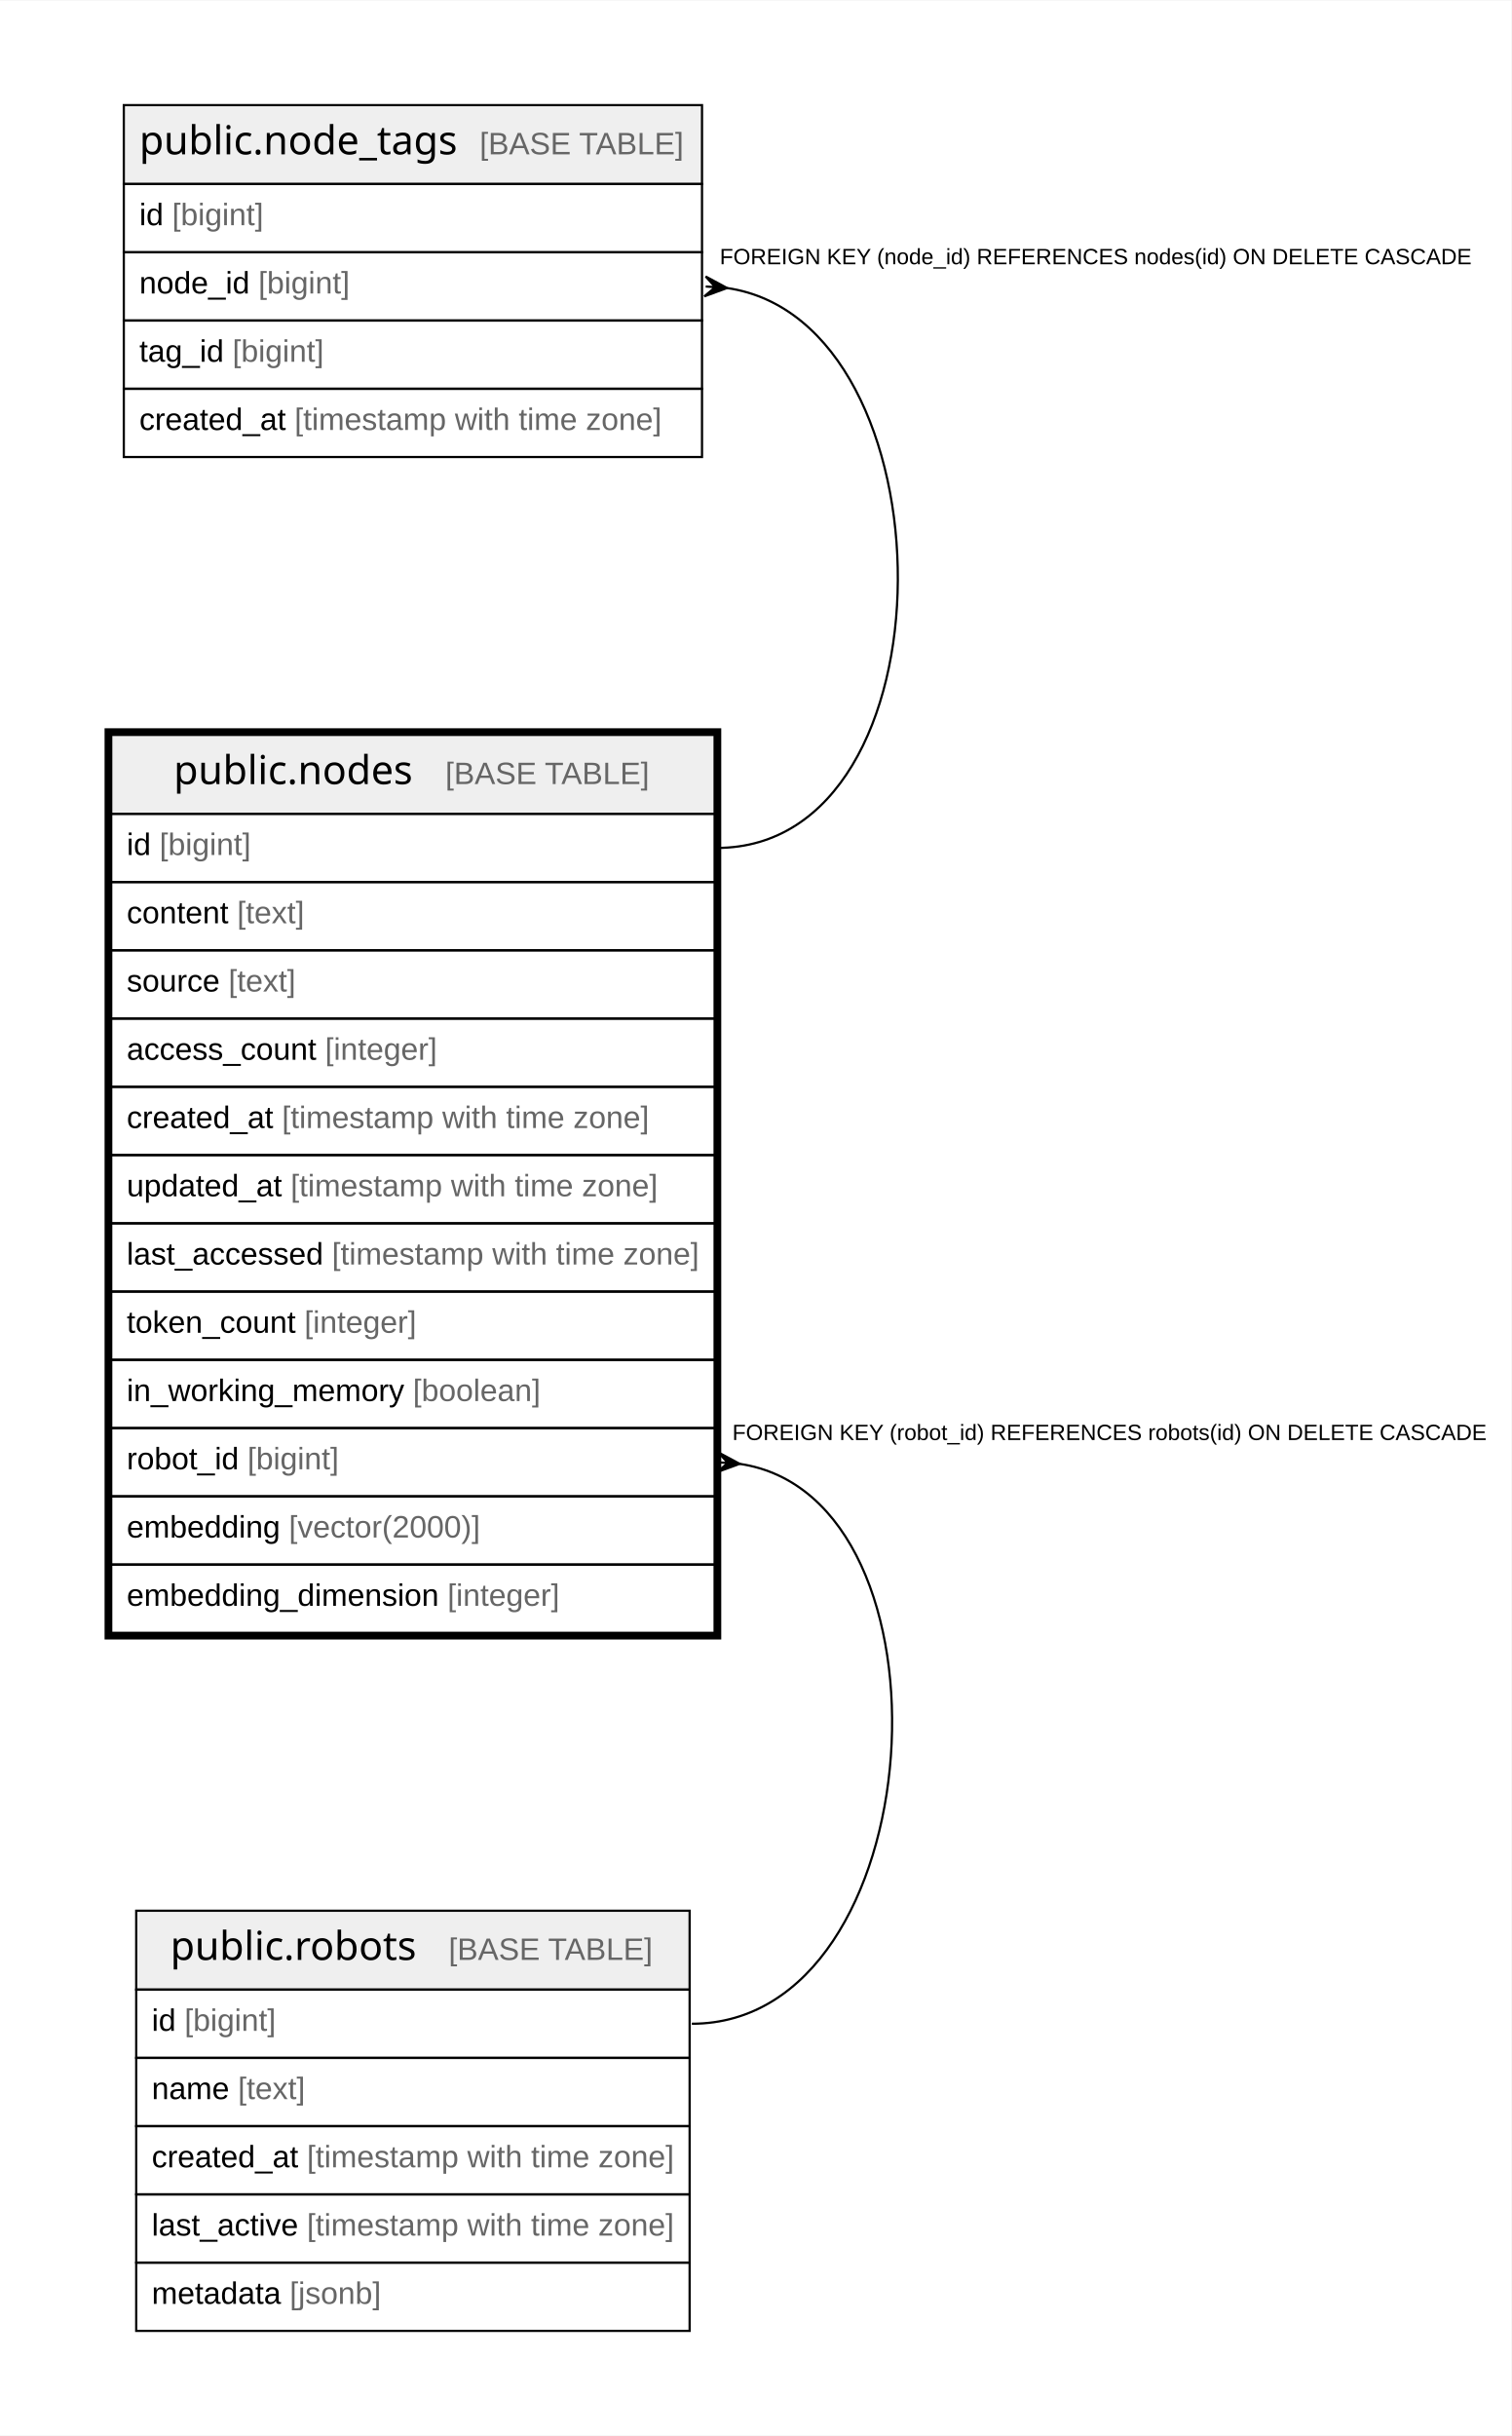
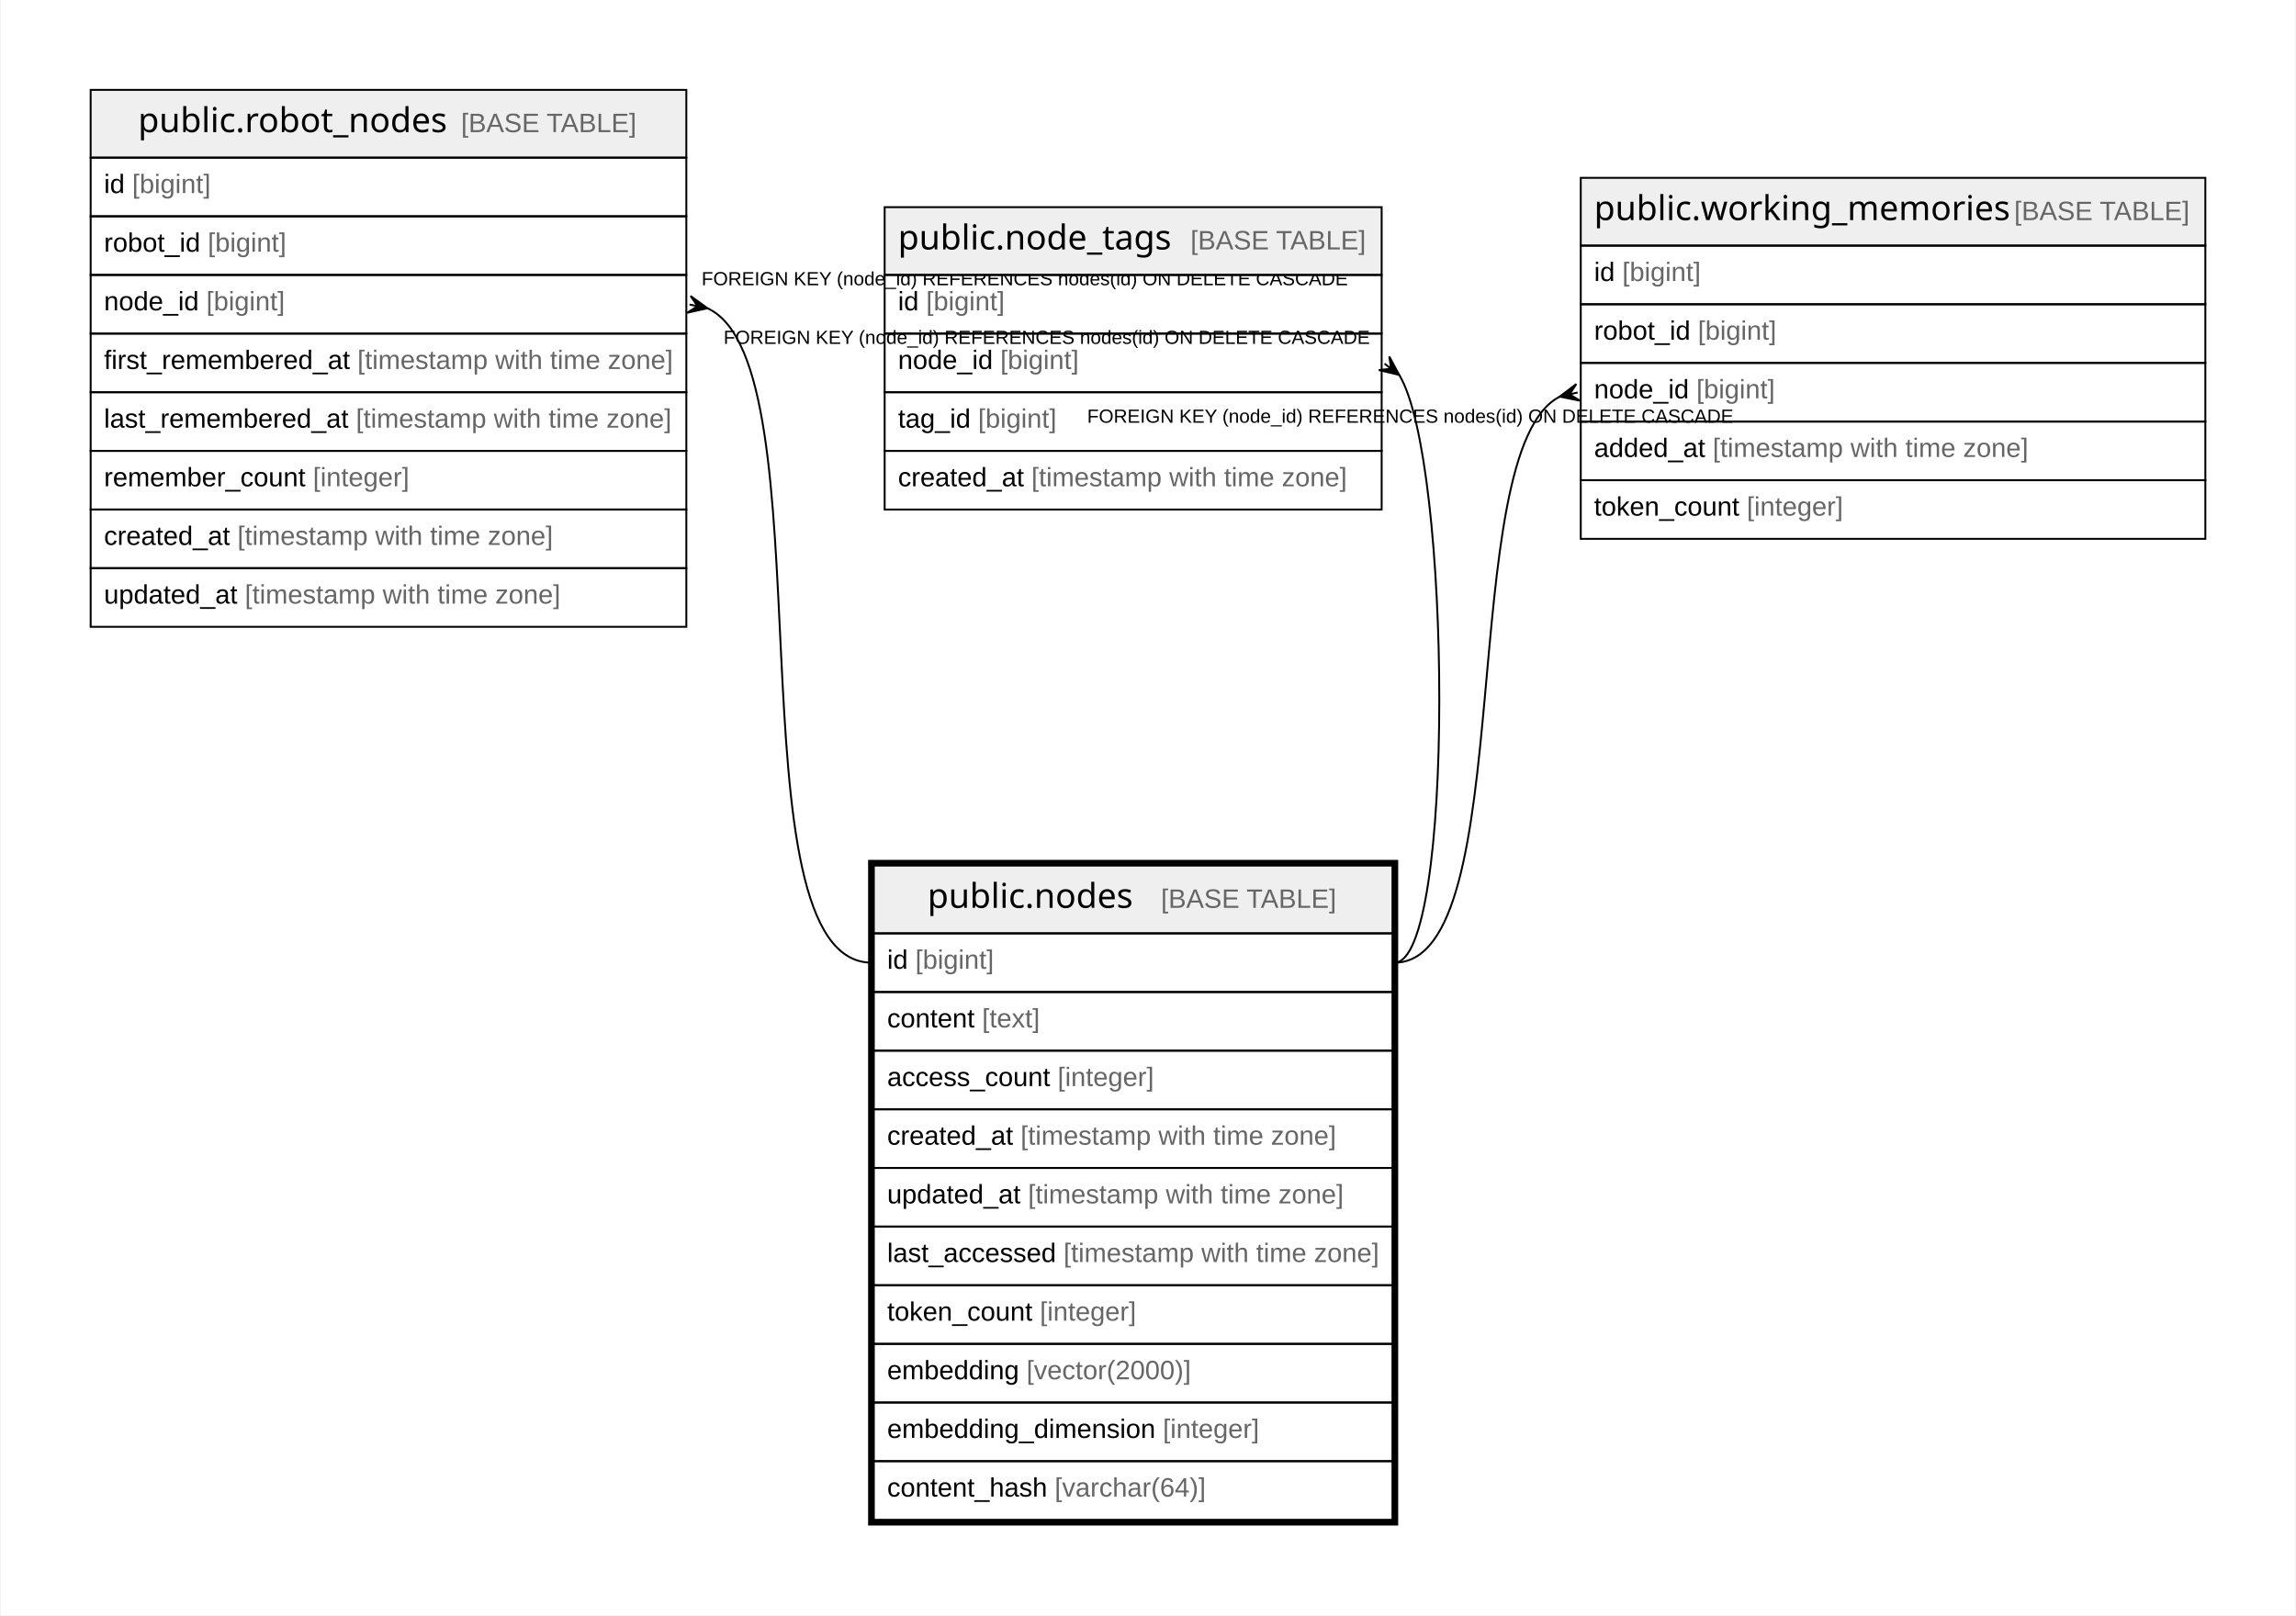
- <svg xmlns="http://www.w3.org/2000/svg" width="682pt" height="1099pt" viewBox="0.00 0.00 682.17 1098.80">
-   <g id="graph0" class="graph" transform="scale(1 1) rotate(0) translate(4 1094.8)">
-     <polygon fill="white" stroke="none" points="-4,4 -4,-1094.8 678.17,-1094.8 678.17,4 -4,4" />
+ <svg xmlns="http://www.w3.org/2000/svg" width="1205pt" height="848pt" viewBox="0.00 0.00 1204.77 848.40">
+   <g id="graph0" class="graph" transform="scale(1 1) rotate(0) translate(4 844.4)">
+     <polygon fill="white" stroke="none" points="-4,4 -4,-844.4 1200.77,-844.4 1200.77,4 -4,4" />
    <g id="node1" class="node">
-       <polygon fill="#efefef" stroke="none" points="46.2,-727.8 46.2,-763.4 318.53,-763.4 318.53,-727.8 46.2,-727.8" />
-       <polygon fill="none" stroke="black" points="46.2,-727.8 46.2,-763.4 318.53,-763.4 318.53,-727.8 46.2,-727.8" />
-       <text text-anchor="start" x="74.38" y="-741.2" font-family="Arial Bold" font-size="18.00">public.nodes</text>
-       <text text-anchor="start" x="165.86" y="-741.2" font-family="Arial" font-size="14.00">    </text>
-       <text text-anchor="start" x="196.98" y="-741.2" font-family="Arial" font-size="14.00" fill="#666666">[BASE TABLE]</text>
-       <polygon fill="none" stroke="black" points="46.2,-697 46.2,-727.8 318.53,-727.8 318.53,-697 46.2,-697" />
-       <text text-anchor="start" x="53.2" y="-709.2" font-family="Arial" font-size="14.00">id </text>
-       <text text-anchor="start" x="67.99" y="-709.2" font-family="Arial" font-size="14.00" fill="#666666">[bigint]</text>
-       <polygon fill="none" stroke="black" points="46.2,-666.2 46.2,-697 318.53,-697 318.53,-666.2 46.2,-666.2" />
-       <text text-anchor="start" x="53.2" y="-678.4" font-family="Arial" font-size="14.00">content </text>
-       <text text-anchor="start" x="103.01" y="-678.4" font-family="Arial" font-size="14.00" fill="#666666">[text]</text>
-       <polygon fill="none" stroke="black" points="46.2,-635.4 46.2,-666.2 318.53,-666.2 318.53,-635.4 46.2,-635.4" />
-       <text text-anchor="start" x="53.2" y="-647.6" font-family="Arial" font-size="14.00">source </text>
-       <text text-anchor="start" x="99.11" y="-647.6" font-family="Arial" font-size="14.00" fill="#666666">[text]</text>
-       <polygon fill="none" stroke="black" points="46.2,-604.6 46.2,-635.4 318.53,-635.4 318.53,-604.6 46.2,-604.6" />
-       <text text-anchor="start" x="53.2" y="-616.8" font-family="Arial" font-size="14.00">access_count </text>
-       <text text-anchor="start" x="142.7" y="-616.8" font-family="Arial" font-size="14.00" fill="#666666">[integer]</text>
-       <polygon fill="none" stroke="black" points="46.2,-573.8 46.2,-604.6 318.53,-604.6 318.53,-573.8 46.2,-573.8" />
-       <text text-anchor="start" x="53.2" y="-586" font-family="Arial" font-size="14.00">created_at </text>
-       <text text-anchor="start" x="123.25" y="-586" font-family="Arial" font-size="14.00" fill="#666666">[timestamp with time zone]</text>
-       <polygon fill="none" stroke="black" points="46.2,-543 46.2,-573.8 318.53,-573.8 318.53,-543 46.2,-543" />
-       <text text-anchor="start" x="53.2" y="-555.2" font-family="Arial" font-size="14.00">updated_at </text>
-       <text text-anchor="start" x="127.16" y="-555.2" font-family="Arial" font-size="14.00" fill="#666666">[timestamp with time zone]</text>
-       <polygon fill="none" stroke="black" points="46.2,-512.2 46.2,-543 318.53,-543 318.53,-512.2 46.2,-512.2" />
-       <text text-anchor="start" x="53.2" y="-524.4" font-family="Arial" font-size="14.00">last_accessed </text>
-       <text text-anchor="start" x="145.81" y="-524.4" font-family="Arial" font-size="14.00" fill="#666666">[timestamp with time zone]</text>
-       <polygon fill="none" stroke="black" points="46.2,-481.4 46.2,-512.2 318.53,-512.2 318.53,-481.4 46.2,-481.4" />
-       <text text-anchor="start" x="53.2" y="-493.6" font-family="Arial" font-size="14.00">token_count </text>
-       <text text-anchor="start" x="133.37" y="-493.6" font-family="Arial" font-size="14.00" fill="#666666">[integer]</text>
-       <polygon fill="none" stroke="black" points="46.2,-450.6 46.2,-481.4 318.53,-481.4 318.53,-450.6 46.2,-450.6" />
-       <text text-anchor="start" x="53.2" y="-462.8" font-family="Arial" font-size="14.00">in_working_memory </text>
-       <text text-anchor="start" x="182.36" y="-462.8" font-family="Arial" font-size="14.00" fill="#666666">[boolean]</text>
-       <polygon fill="none" stroke="black" points="46.2,-419.8 46.2,-450.6 318.53,-450.6 318.53,-419.8 46.2,-419.8" />
-       <text text-anchor="start" x="53.2" y="-432" font-family="Arial" font-size="14.00">robot_id </text>
-       <text text-anchor="start" x="107.68" y="-432" font-family="Arial" font-size="14.00" fill="#666666">[bigint]</text>
-       <polygon fill="none" stroke="black" points="46.2,-389 46.2,-419.8 318.53,-419.8 318.53,-389 46.2,-389" />
-       <text text-anchor="start" x="53.2" y="-401.2" font-family="Arial" font-size="14.00">embedding </text>
-       <text text-anchor="start" x="126.37" y="-401.2" font-family="Arial" font-size="14.00" fill="#666666">[vector(2000)]</text>
-       <polygon fill="none" stroke="black" points="46.2,-358.2 46.2,-389 318.53,-389 318.53,-358.2 46.2,-358.2" />
-       <text text-anchor="start" x="53.2" y="-370.4" font-family="Arial" font-size="14.00">embedding_dimension </text>
-       <text text-anchor="start" x="197.96" y="-370.4" font-family="Arial" font-size="14.00" fill="#666666">[integer]</text>
-       <polygon fill="none" stroke="black" stroke-width="3" points="44.7,-356.7 44.7,-764.9 320.03,-764.9 320.03,-356.7 44.7,-356.7" />
+       <polygon fill="#efefef" stroke="none" points="454.42,-354.2 454.42,-389.8 726.75,-389.8 726.75,-354.2 454.42,-354.2" />
+       <polygon fill="none" stroke="black" points="454.42,-354.2 454.42,-389.8 726.75,-389.8 726.75,-354.2 454.42,-354.2" />
+       <text text-anchor="start" x="482.6" y="-367.6" font-family="Arial Bold" font-size="18.00">public.nodes</text>
+       <text text-anchor="start" x="574.09" y="-367.6" font-family="Arial" font-size="14.00">    </text>
+       <text text-anchor="start" x="605.2" y="-367.6" font-family="Arial" font-size="14.00" fill="#666666">[BASE TABLE]</text>
+       <polygon fill="none" stroke="black" points="454.42,-323.4 454.42,-354.2 726.75,-354.2 726.75,-323.4 454.42,-323.4" />
+       <text text-anchor="start" x="461.42" y="-335.6" font-family="Arial" font-size="14.00">id </text>
+       <text text-anchor="start" x="476.21" y="-335.6" font-family="Arial" font-size="14.00" fill="#666666">[bigint]</text>
+       <polygon fill="none" stroke="black" points="454.42,-292.6 454.42,-323.4 726.75,-323.4 726.75,-292.6 454.42,-292.6" />
+       <text text-anchor="start" x="461.42" y="-304.8" font-family="Arial" font-size="14.00">content </text>
+       <text text-anchor="start" x="511.24" y="-304.8" font-family="Arial" font-size="14.00" fill="#666666">[text]</text>
+       <polygon fill="none" stroke="black" points="454.42,-261.8 454.42,-292.6 726.75,-292.6 726.75,-261.8 454.42,-261.8" />
+       <text text-anchor="start" x="461.42" y="-274" font-family="Arial" font-size="14.00">access_count </text>
+       <text text-anchor="start" x="550.92" y="-274" font-family="Arial" font-size="14.00" fill="#666666">[integer]</text>
+       <polygon fill="none" stroke="black" points="454.42,-231 454.42,-261.8 726.75,-261.8 726.75,-231 454.42,-231" />
+       <text text-anchor="start" x="461.42" y="-243.2" font-family="Arial" font-size="14.00">created_at </text>
+       <text text-anchor="start" x="531.47" y="-243.2" font-family="Arial" font-size="14.00" fill="#666666">[timestamp with time zone]</text>
+       <polygon fill="none" stroke="black" points="454.42,-200.2 454.42,-231 726.75,-231 726.75,-200.2 454.42,-200.2" />
+       <text text-anchor="start" x="461.42" y="-212.4" font-family="Arial" font-size="14.00">updated_at </text>
+       <text text-anchor="start" x="535.38" y="-212.4" font-family="Arial" font-size="14.00" fill="#666666">[timestamp with time zone]</text>
+       <polygon fill="none" stroke="black" points="454.42,-169.4 454.42,-200.2 726.75,-200.2 726.75,-169.4 454.42,-169.4" />
+       <text text-anchor="start" x="461.42" y="-181.6" font-family="Arial" font-size="14.00">last_accessed </text>
+       <text text-anchor="start" x="554.03" y="-181.6" font-family="Arial" font-size="14.00" fill="#666666">[timestamp with time zone]</text>
+       <polygon fill="none" stroke="black" points="454.42,-138.6 454.42,-169.4 726.75,-169.4 726.75,-138.6 454.42,-138.6" />
+       <text text-anchor="start" x="461.42" y="-150.8" font-family="Arial" font-size="14.00">token_count </text>
+       <text text-anchor="start" x="541.6" y="-150.8" font-family="Arial" font-size="14.00" fill="#666666">[integer]</text>
+       <polygon fill="none" stroke="black" points="454.42,-107.8 454.42,-138.6 726.75,-138.6 726.75,-107.8 454.42,-107.8" />
+       <text text-anchor="start" x="461.42" y="-120" font-family="Arial" font-size="14.00">embedding </text>
+       <text text-anchor="start" x="534.59" y="-120" font-family="Arial" font-size="14.00" fill="#666666">[vector(2000)]</text>
+       <polygon fill="none" stroke="black" points="454.42,-77 454.42,-107.8 726.75,-107.8 726.75,-77 454.42,-77" />
+       <text text-anchor="start" x="461.42" y="-89.2" font-family="Arial" font-size="14.00">embedding_dimension </text>
+       <text text-anchor="start" x="606.19" y="-89.2" font-family="Arial" font-size="14.00" fill="#666666">[integer]</text>
+       <polygon fill="none" stroke="black" points="454.42,-46.2 454.42,-77 726.75,-77 726.75,-46.2 454.42,-46.2" />
+       <text text-anchor="start" x="461.42" y="-58.4" font-family="Arial" font-size="14.00">content_hash </text>
+       <text text-anchor="start" x="549.38" y="-58.4" font-family="Arial" font-size="14.00" fill="#666666">[varchar(64)]</text>
+       <polygon fill="none" stroke="black" stroke-width="3" points="452.92,-44.7 452.92,-391.3 728.25,-391.3 728.25,-44.7 452.92,-44.7" />
+     </g>
+     <g id="node2" class="node">
+       <polygon fill="#efefef" stroke="none" points="43.2,-761.6 43.2,-797.2 355.98,-797.2 355.98,-761.6 43.2,-761.6" />
+       <polygon fill="none" stroke="black" points="43.2,-761.6 43.2,-797.2 355.98,-797.2 355.98,-761.6 43.2,-761.6" />
+       <text text-anchor="start" x="68.1" y="-775" font-family="Arial Bold" font-size="18.00">public.robot_nodes</text>
+       <text text-anchor="start" x="206.58" y="-775" font-family="Arial" font-size="14.00">    </text>
+       <text text-anchor="start" x="237.7" y="-775" font-family="Arial" font-size="14.00" fill="#666666">[BASE TABLE]</text>
+       <polygon fill="none" stroke="black" points="43.2,-730.8 43.2,-761.6 355.98,-761.6 355.98,-730.8 43.2,-730.8" />
+       <text text-anchor="start" x="50.2" y="-743" font-family="Arial" font-size="14.00">id </text>
+       <text text-anchor="start" x="64.99" y="-743" font-family="Arial" font-size="14.00" fill="#666666">[bigint]</text>
+       <polygon fill="none" stroke="black" points="43.2,-700 43.2,-730.8 355.98,-730.8 355.98,-700 43.2,-700" />
+       <text text-anchor="start" x="50.2" y="-712.2" font-family="Arial" font-size="14.00">robot_id </text>
+       <text text-anchor="start" x="104.68" y="-712.2" font-family="Arial" font-size="14.00" fill="#666666">[bigint]</text>
+       <polygon fill="none" stroke="black" points="43.2,-669.2 43.2,-700 355.98,-700 355.98,-669.2 43.2,-669.2" />
+       <text text-anchor="start" x="50.2" y="-681.4" font-family="Arial" font-size="14.00">node_id </text>
+       <text text-anchor="start" x="103.92" y="-681.4" font-family="Arial" font-size="14.00" fill="#666666">[bigint]</text>
+       <polygon fill="none" stroke="black" points="43.2,-638.4 43.2,-669.2 355.98,-669.2 355.98,-638.4 43.2,-638.4" />
+       <text text-anchor="start" x="50.2" y="-650.6" font-family="Arial" font-size="14.00">first_remembered_at </text>
+       <text text-anchor="start" x="183.25" y="-650.6" font-family="Arial" font-size="14.00" fill="#666666">[timestamp with time zone]</text>
+       <polygon fill="none" stroke="black" points="43.2,-607.6 43.2,-638.4 355.98,-638.4 355.98,-607.6 43.2,-607.6" />
+       <text text-anchor="start" x="50.2" y="-619.8" font-family="Arial" font-size="14.00">last_remembered_at </text>
+       <text text-anchor="start" x="182.49" y="-619.8" font-family="Arial" font-size="14.00" fill="#666666">[timestamp with time zone]</text>
+       <polygon fill="none" stroke="black" points="43.2,-576.8 43.2,-607.6 355.98,-607.6 355.98,-576.8 43.2,-576.8" />
+       <text text-anchor="start" x="50.2" y="-589" font-family="Arial" font-size="14.00">remember_count </text>
+       <text text-anchor="start" x="159.92" y="-589" font-family="Arial" font-size="14.00" fill="#666666">[integer]</text>
+       <polygon fill="none" stroke="black" points="43.2,-546 43.2,-576.8 355.98,-576.8 355.98,-546 43.2,-546" />
+       <text text-anchor="start" x="50.2" y="-558.2" font-family="Arial" font-size="14.00">created_at </text>
+       <text text-anchor="start" x="120.25" y="-558.2" font-family="Arial" font-size="14.00" fill="#666666">[timestamp with time zone]</text>
+       <polygon fill="none" stroke="black" points="43.2,-515.2 43.2,-546 355.98,-546 355.98,-515.2 43.2,-515.2" />
+       <text text-anchor="start" x="50.2" y="-527.4" font-family="Arial" font-size="14.00">updated_at </text>
+       <text text-anchor="start" x="124.16" y="-527.4" font-family="Arial" font-size="14.00" fill="#666666">[timestamp with time zone]</text>
+     </g>
+     <g id="edge1" class="edge">
+       <path fill="none" stroke="black" d="M366.89,-682.57C431.37,-654.23 377.23,-338.8 453.42,-338.8" />
+       <polygon fill="black" stroke="black" points="367.1,-682.53 356.4,-680.12 361.88,-683.6 357.63,-684.47 357.63,-684.47 357.63,-684.47 361.88,-683.6 358.21,-688.94 367.1,-682.53" />
+       <text text-anchor="start" x="363.98" y="-694.6" font-family="Arial" font-size="10.00">FOREIGN KEY (node_id) REFERENCES nodes(id) ON DELETE CASCADE</text>
    </g>
    <g id="node3" class="node">
-       <polygon fill="#efefef" stroke="none" points="57.48,-197.2 57.48,-232.8 307.25,-232.8 307.25,-197.2 57.48,-197.2" />
-       <polygon fill="none" stroke="black" points="57.48,-197.2 57.48,-232.8 307.25,-232.8 307.25,-197.2 57.48,-197.2" />
-       <text text-anchor="start" x="72.87" y="-210.6" font-family="Arial Bold" font-size="18.00">public.robots</text>
-       <text text-anchor="start" x="167.37" y="-210.6" font-family="Arial" font-size="14.00">    </text>
-       <text text-anchor="start" x="198.48" y="-210.6" font-family="Arial" font-size="14.00" fill="#666666">[BASE TABLE]</text>
-       <polygon fill="none" stroke="black" points="57.48,-166.4 57.48,-197.2 307.25,-197.2 307.25,-166.4 57.48,-166.4" />
-       <text text-anchor="start" x="64.48" y="-178.6" font-family="Arial" font-size="14.00">id </text>
-       <text text-anchor="start" x="79.27" y="-178.6" font-family="Arial" font-size="14.00" fill="#666666">[bigint]</text>
-       <polygon fill="none" stroke="black" points="57.48,-135.6 57.48,-166.4 307.25,-166.4 307.25,-135.6 57.48,-135.6" />
-       <text text-anchor="start" x="64.48" y="-147.8" font-family="Arial" font-size="14.00">name </text>
-       <text text-anchor="start" x="103.39" y="-147.8" font-family="Arial" font-size="14.00" fill="#666666">[text]</text>
-       <polygon fill="none" stroke="black" points="57.48,-104.8 57.48,-135.6 307.25,-135.6 307.25,-104.8 57.48,-104.8" />
-       <text text-anchor="start" x="64.48" y="-117" font-family="Arial" font-size="14.00">created_at </text>
-       <text text-anchor="start" x="134.53" y="-117" font-family="Arial" font-size="14.00" fill="#666666">[timestamp with time zone]</text>
-       <polygon fill="none" stroke="black" points="57.48,-74 57.48,-104.8 307.25,-104.8 307.25,-74 57.48,-74" />
-       <text text-anchor="start" x="64.48" y="-86.2" font-family="Arial" font-size="14.00">last_active </text>
-       <text text-anchor="start" x="134.51" y="-86.2" font-family="Arial" font-size="14.00" fill="#666666">[timestamp with time zone]</text>
-       <polygon fill="none" stroke="black" points="57.48,-43.2 57.48,-74 307.25,-74 307.25,-43.2 57.48,-43.2" />
-       <text text-anchor="start" x="64.48" y="-55.4" font-family="Arial" font-size="14.00">metadata </text>
-       <text text-anchor="start" x="126.74" y="-55.4" font-family="Arial" font-size="14.00" fill="#666666">[jsonb]</text>
+       <polygon fill="#efefef" stroke="none" points="460.11,-700 460.11,-735.6 721.07,-735.6 721.07,-700 460.11,-700" />
+       <polygon fill="none" stroke="black" points="460.11,-700 460.11,-735.6 721.07,-735.6 721.07,-700 460.11,-700" />
+       <text text-anchor="start" x="467.11" y="-713.4" font-family="Arial Bold" font-size="18.00">public.node_tags</text>
+       <text text-anchor="start" x="589.58" y="-713.4" font-family="Arial" font-size="14.00">    </text>
+       <text text-anchor="start" x="620.7" y="-713.4" font-family="Arial" font-size="14.00" fill="#666666">[BASE TABLE]</text>
+       <polygon fill="none" stroke="black" points="460.11,-669.2 460.11,-700 721.07,-700 721.07,-669.2 460.11,-669.2" />
+       <text text-anchor="start" x="467.11" y="-681.4" font-family="Arial" font-size="14.00">id </text>
+       <text text-anchor="start" x="481.89" y="-681.4" font-family="Arial" font-size="14.00" fill="#666666">[bigint]</text>
+       <polygon fill="none" stroke="black" points="460.11,-638.4 460.11,-669.2 721.07,-669.2 721.07,-638.4 460.11,-638.4" />
+       <text text-anchor="start" x="467.11" y="-650.6" font-family="Arial" font-size="14.00">node_id </text>
+       <text text-anchor="start" x="520.82" y="-650.6" font-family="Arial" font-size="14.00" fill="#666666">[bigint]</text>
+       <polygon fill="none" stroke="black" points="460.11,-607.6 460.11,-638.4 721.07,-638.4 721.07,-607.6 460.11,-607.6" />
+       <text text-anchor="start" x="467.11" y="-619.8" font-family="Arial" font-size="14.00">tag_id </text>
+       <text text-anchor="start" x="509.14" y="-619.8" font-family="Arial" font-size="14.00" fill="#666666">[bigint]</text>
+       <polygon fill="none" stroke="black" points="460.11,-576.8 460.11,-607.6 721.07,-607.6 721.07,-576.8 460.11,-576.8" />
+       <text text-anchor="start" x="467.11" y="-589" font-family="Arial" font-size="14.00">created_at </text>
+       <text text-anchor="start" x="537.15" y="-589" font-family="Arial" font-size="14.00" fill="#666666">[timestamp with time zone]</text>
    </g>
    <g id="edge2" class="edge">
-       <path fill="none" stroke="black" d="M329.74,-434.47C431.46,-419.61 417.46,-181.8 308.25,-181.8" />
-       <polygon fill="black" stroke="black" points="329.84,-434.47 319.54,-430.69 324.52,-434.84 320.2,-435.15 320.2,-435.15 320.2,-435.15 324.52,-434.84 320.18,-439.66 329.84,-434.47" />
-       <text text-anchor="start" x="326.53" y="-445.2" font-family="Arial" font-size="10.00">FOREIGN KEY (robot_id) REFERENCES robots(id) ON DELETE CASCADE</text>
+       <path fill="none" stroke="black" d="M730.26,-647.51C757.74,-603.11 759.82,-338.8 727.75,-338.8" />
+       <polygon fill="black" stroke="black" points="730.27,-647.51 719.6,-650.03 726.04,-650.75 722.6,-653.39 722.6,-653.39 722.6,-653.39 726.04,-650.75 725.08,-657.17 730.27,-647.51" />
+       <text text-anchor="start" x="375.53" y="-663.8" font-family="Arial" font-size="10.00">FOREIGN KEY (node_id) REFERENCES nodes(id) ON DELETE CASCADE</text>
    </g>
-     <g id="node2" class="node">
-       <polygon fill="#efefef" stroke="none" points="51.88,-1012 51.88,-1047.6 312.85,-1047.6 312.85,-1012 51.88,-1012" />
-       <polygon fill="none" stroke="black" points="51.88,-1012 51.88,-1047.6 312.85,-1047.6 312.85,-1012 51.88,-1012" />
-       <text text-anchor="start" x="58.88" y="-1025.4" font-family="Arial Bold" font-size="18.00">public.node_tags</text>
-       <text text-anchor="start" x="181.36" y="-1025.4" font-family="Arial" font-size="14.00">    </text>
-       <text text-anchor="start" x="212.48" y="-1025.4" font-family="Arial" font-size="14.00" fill="#666666">[BASE TABLE]</text>
-       <polygon fill="none" stroke="black" points="51.88,-981.2 51.88,-1012 312.85,-1012 312.85,-981.2 51.88,-981.2" />
-       <text text-anchor="start" x="58.88" y="-993.4" font-family="Arial" font-size="14.00">id </text>
-       <text text-anchor="start" x="73.67" y="-993.4" font-family="Arial" font-size="14.00" fill="#666666">[bigint]</text>
-       <polygon fill="none" stroke="black" points="51.88,-950.4 51.88,-981.2 312.85,-981.2 312.85,-950.4 51.88,-950.4" />
-       <text text-anchor="start" x="58.88" y="-962.6" font-family="Arial" font-size="14.00">node_id </text>
-       <text text-anchor="start" x="112.6" y="-962.6" font-family="Arial" font-size="14.00" fill="#666666">[bigint]</text>
-       <polygon fill="none" stroke="black" points="51.88,-919.6 51.88,-950.4 312.85,-950.4 312.85,-919.6 51.88,-919.6" />
-       <text text-anchor="start" x="58.88" y="-931.8" font-family="Arial" font-size="14.00">tag_id </text>
-       <text text-anchor="start" x="100.92" y="-931.8" font-family="Arial" font-size="14.00" fill="#666666">[bigint]</text>
-       <polygon fill="none" stroke="black" points="51.88,-888.8 51.88,-919.6 312.85,-919.6 312.85,-888.8 51.88,-888.8" />
-       <text text-anchor="start" x="58.88" y="-901" font-family="Arial" font-size="14.00">created_at </text>
-       <text text-anchor="start" x="128.93" y="-901" font-family="Arial" font-size="14.00" fill="#666666">[timestamp with time zone]</text>
+     <g id="node4" class="node">
+       <polygon fill="#efefef" stroke="none" points="825.61,-715.4 825.61,-751 1153.57,-751 1153.57,-715.4 825.61,-715.4" />
+       <polygon fill="none" stroke="black" points="825.61,-715.4 825.61,-751 1153.57,-751 1153.57,-715.4 825.61,-715.4" />
+       <text text-anchor="start" x="832.61" y="-728.8" font-family="Arial Bold" font-size="18.00">public.working_memories</text>
+       <text text-anchor="start" x="1022.08" y="-728.8" font-family="Arial" font-size="14.00">    </text>
+       <text text-anchor="start" x="1053.19" y="-728.8" font-family="Arial" font-size="14.00" fill="#666666">[BASE TABLE]</text>
+       <polygon fill="none" stroke="black" points="825.61,-684.6 825.61,-715.4 1153.57,-715.4 1153.57,-684.6 825.61,-684.6" />
+       <text text-anchor="start" x="832.61" y="-696.8" font-family="Arial" font-size="14.00">id </text>
+       <text text-anchor="start" x="847.4" y="-696.8" font-family="Arial" font-size="14.00" fill="#666666">[bigint]</text>
+       <polygon fill="none" stroke="black" points="825.61,-653.8 825.61,-684.6 1153.57,-684.6 1153.57,-653.8 825.61,-653.8" />
+       <text text-anchor="start" x="832.61" y="-666" font-family="Arial" font-size="14.00">robot_id </text>
+       <text text-anchor="start" x="887.09" y="-666" font-family="Arial" font-size="14.00" fill="#666666">[bigint]</text>
+       <polygon fill="none" stroke="black" points="825.61,-623 825.61,-653.8 1153.57,-653.8 1153.57,-623 825.61,-623" />
+       <text text-anchor="start" x="832.61" y="-635.2" font-family="Arial" font-size="14.00">node_id </text>
+       <text text-anchor="start" x="886.33" y="-635.2" font-family="Arial" font-size="14.00" fill="#666666">[bigint]</text>
+       <polygon fill="none" stroke="black" points="825.61,-592.2 825.61,-623 1153.57,-623 1153.57,-592.2 825.61,-592.2" />
+       <text text-anchor="start" x="832.61" y="-604.4" font-family="Arial" font-size="14.00">added_at </text>
+       <text text-anchor="start" x="894.89" y="-604.4" font-family="Arial" font-size="14.00" fill="#666666">[timestamp with time zone]</text>
+       <polygon fill="none" stroke="black" points="825.61,-561.4 825.61,-592.2 1153.57,-592.2 1153.57,-561.4 825.61,-561.4" />
+       <text text-anchor="start" x="832.61" y="-573.6" font-family="Arial" font-size="14.00">token_count </text>
+       <text text-anchor="start" x="912.78" y="-573.6" font-family="Arial" font-size="14.00" fill="#666666">[integer]</text>
    </g>
-     <g id="edge1" class="edge">
-       <path fill="none" stroke="black" d="M324.09,-965.07C426.74,-950.21 428.66,-712.4 319.53,-712.4" />
-       <polygon fill="black" stroke="black" points="324.16,-965.07 313.86,-961.29 318.83,-965.45 314.51,-965.75 314.51,-965.75 314.51,-965.75 318.83,-965.45 314.5,-970.27 324.16,-965.07" />
-       <text text-anchor="start" x="320.85" y="-975.8" font-family="Arial" font-size="10.00">FOREIGN KEY (node_id) REFERENCES nodes(id) ON DELETE CASCADE</text>
+     <g id="edge3" class="edge">
+       <path fill="none" stroke="black" d="M814.8,-636.16C758.73,-608.74 794.17,-338.8 727.75,-338.8" />
+       <polygon fill="black" stroke="black" points="814.54,-636.1 823.28,-642.71 819.74,-637.29 823.96,-638.25 823.96,-638.25 823.96,-638.25 819.74,-637.29 825.29,-633.94 814.54,-636.1" />
+       <text text-anchor="start" x="566.45" y="-622.4" font-family="Arial" font-size="10.00">FOREIGN KEY (node_id) REFERENCES nodes(id) ON DELETE CASCADE</text>
    </g>
  </g>
</svg>
